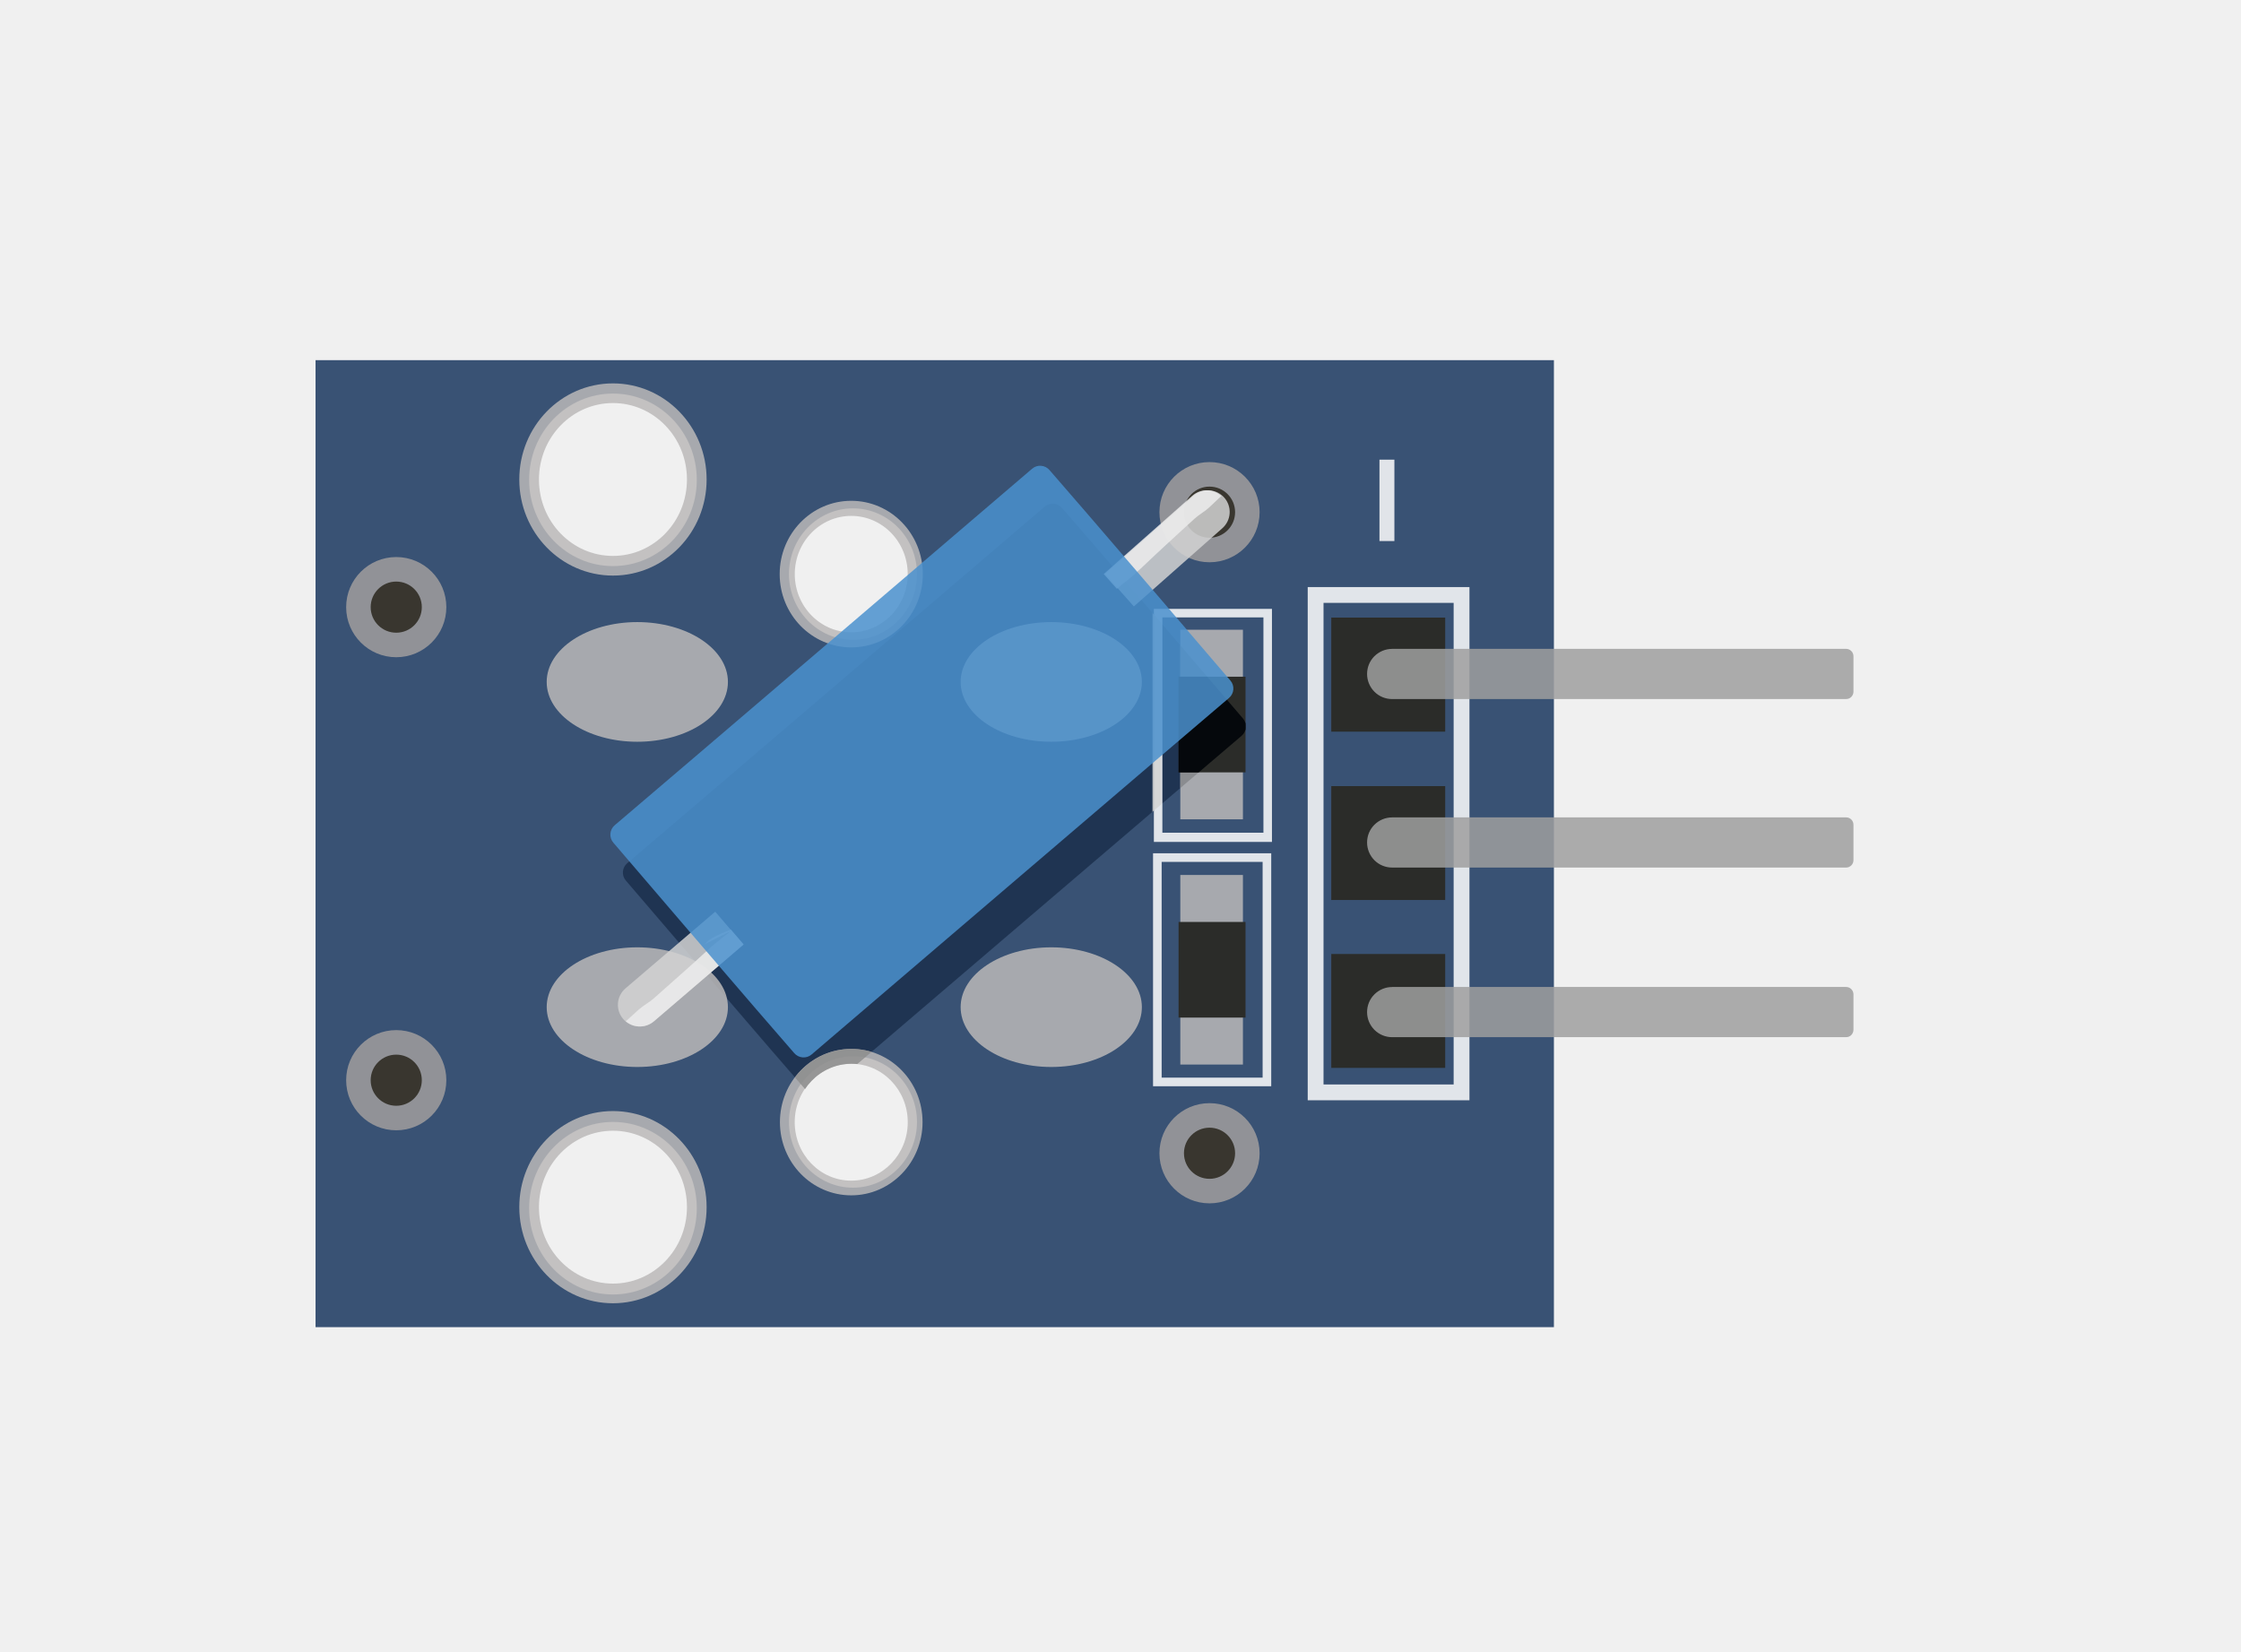
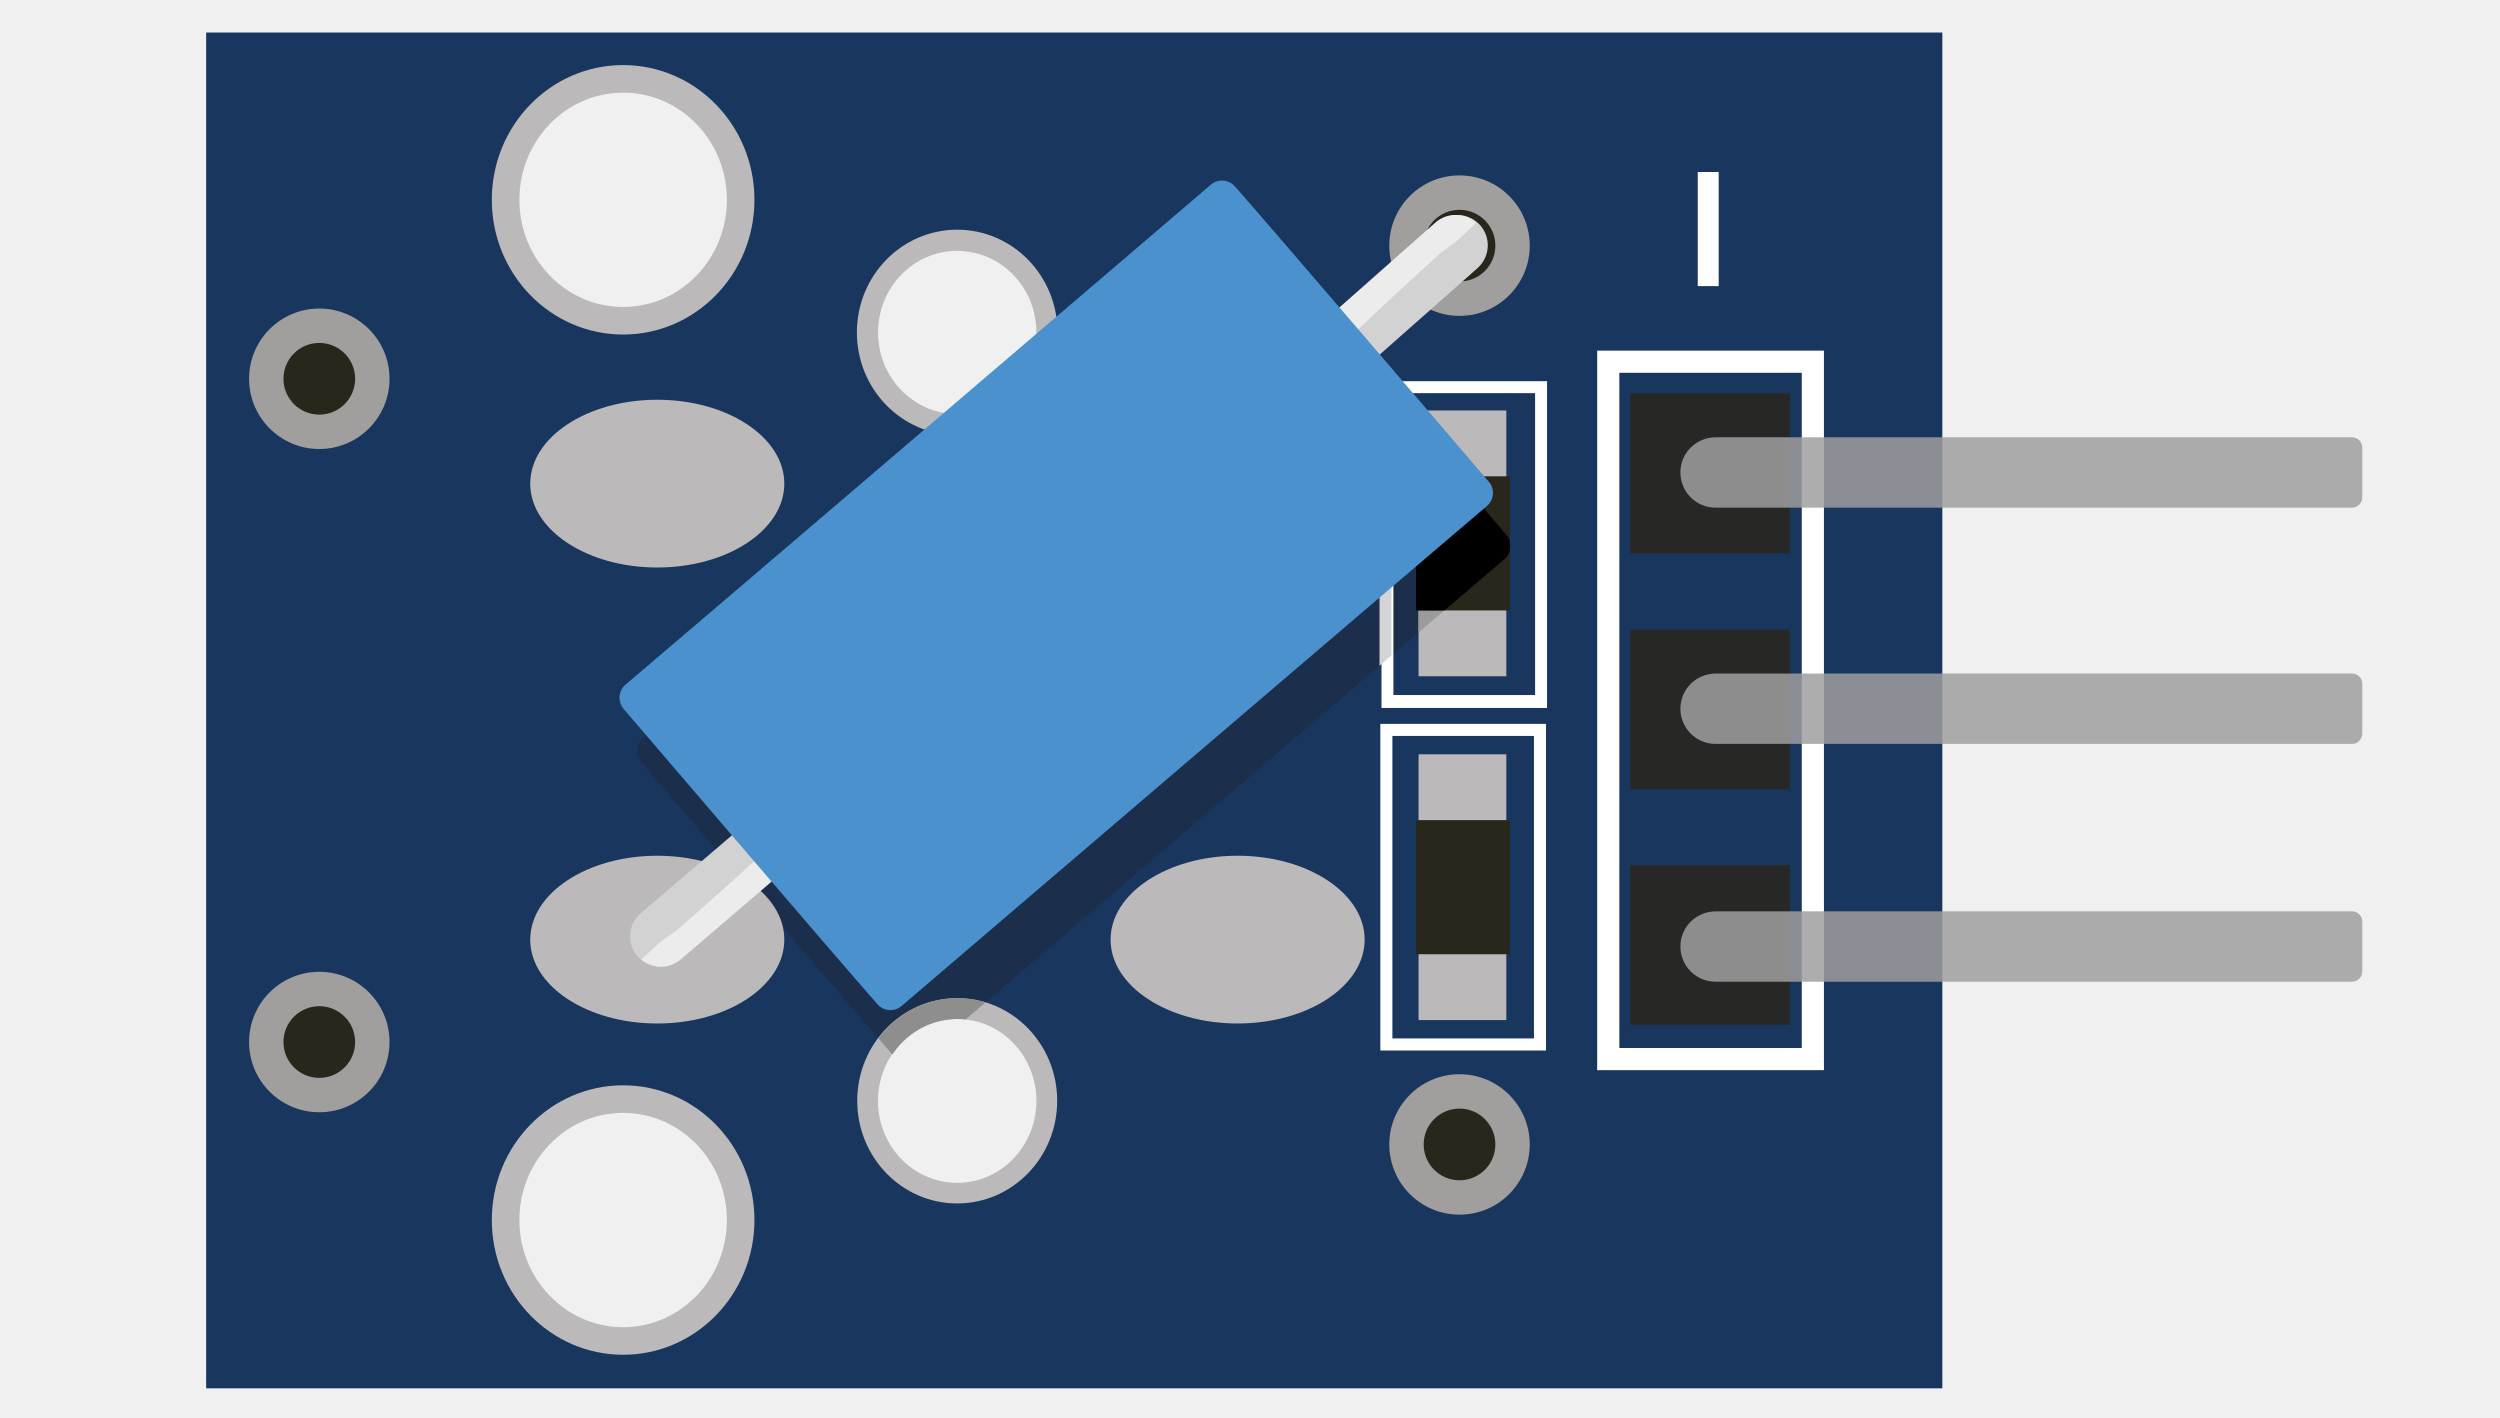
- <svg xmlns="http://www.w3.org/2000/svg" viewBox="0 0 133 98">
+ <svg xmlns="http://www.w3.org/2000/svg" viewBox="0 0 105.829 60">
  <defs id="defs68">
    <clipPath id="g">
      <path d="M 78.1,4.2 H 6.9 V 59.8 H 78.1 Z M 24,48 C 26.66,48 28.82,50.22 28.82,52.96 28.82,55.7 26.66,57.92 24,57.92 21.34,57.92 19.18,55.7 19.18,52.96 19.18,50.22 21.34,48 24,48 Z M 37.8,44.22 C 39.83,44.22 41.48,45.92 41.48,48 41.48,50.08 39.83,51.78 37.8,51.78 35.77,51.78 34.12,50.08 34.12,48 34.12,45.92 35.77,44.22 37.8,44.22 Z M 37.8,12.72 C 39.83,12.72 41.48,14.42 41.48,16.5 41.48,18.59 39.83,20.28 37.8,20.28 35.77,20.28 34.12,18.58 34.12,16.5 34.12,14.41 35.77,12.72 37.8,12.72 Z M 24,6.12 C 26.66,6.12 28.82,8.34 28.82,11.08 28.82,13.82 26.66,16.04 24,16.04 21.34,16.04 19.18,13.82 19.18,11.08 19.18,8.34 21.34,6.12 24,6.12 Z" id="path25" />
    </clipPath>
    <clipPath id="f">
      <path d="M 37.7,43.8 C 35.44,43.8 33.6,45.68 33.6,48.01 33.6,50.34 35.44,52.22 37.7,52.22 39.96,52.22 41.8,50.34 41.8,48.01 41.8,45.68 39.96,43.8 37.7,43.8 Z M 37.7,44.655 C 39.5,44.655 40.95,46.165 40.95,48.015 40.95,49.865 39.5,51.375 37.7,51.375 35.9,51.375 34.45,49.865 34.45,48.015 34.45,46.165 35.9,44.655 37.7,44.655 Z" id="path39" />
    </clipPath>
    <clipPath id="e">
      <path d="M 31.5,37.8 29.88,35.91 C 29.88,35.91 26.43,38.86 24.72,40.32 24.469,40.535 24.313,40.841 24.288,41.17 24.262,41.499 24.368,41.825 24.583,42.076 V 42.077 C 24.798,42.327 25.104,42.483 25.433,42.508 25.762,42.534 26.088,42.428 26.339,42.213 28.059,40.743 31.499,37.793 31.499,37.793 Z" id="path42" />
    </clipPath>
    <clipPath id="b">
      <path d="M 55,18.5 V 31.9 H 61.79 V 18.5 Z M 55.489,23.61 V 18.99 H 61.299 V 23.61 31.37 H 55.489 Z" id="path54" />
    </clipPath>
    <clipPath id="a">
      <path d="M 52.2,16.5 53.85,18.36 C 53.85,18.36 57.25,15.36 58.94,13.86 59.187,13.641 59.337,13.333 59.357,13.003 59.377,12.674 59.266,12.35 59.047,12.102 H 59.046 C 58.828,11.855 58.519,11.704 58.19,11.684 57.86,11.664 57.536,11.776 57.289,11.995 55.599,13.495 52.199,16.495 52.199,16.495 Z" id="path64" />
    </clipPath>
  </defs>
-   <g id="g72">
-     <path d="M 92.222,21.376 H 18.727 V 78.769 H 92.222 Z M 36.378,66.588 C 39.124,66.588 41.353,68.88 41.353,71.708 41.353,74.536 39.124,76.828 36.378,76.828 33.632,76.828 31.403,74.536 31.403,71.708 31.403,68.88 33.632,66.588 36.378,66.588 Z M 50.623,62.686 C 52.718,62.686 54.422,64.441 54.422,66.588 54.422,68.735 52.718,70.49 50.623,70.49 48.527,70.49 46.824,68.735 46.824,66.588 46.824,64.441 48.527,62.686 50.623,62.686 Z M 50.623,30.171 C 52.718,30.171 54.422,31.926 54.422,34.073 54.422,36.23 52.718,37.975 50.623,37.975 48.527,37.975 46.824,36.22 46.824,34.073 46.824,31.916 48.527,30.171 50.623,30.171 Z M 36.378,23.358 C 39.124,23.358 41.353,25.65 41.353,28.478 41.353,31.307 39.124,33.598 36.378,33.598 33.632,33.598 31.403,31.307 31.403,28.478 31.403,25.65 33.632,23.358 36.378,23.358 Z" fill="#19365e" id="path24" style="opacity:0.85;stroke-width:1.042" />
-     <g transform="matrix(1.032232,0,0,1.032232,11.62517,17.04109)" clip-path="url(#g)" id="g26" style="opacity:0.85;stroke-width:1.01">
-       <path d="M 49.8,12.7 C 49.544,12.401 49.095,12.366 48.8,12.622 45.5,15.442 28.1,30.322 24.8,33.122 24.501,33.377 24.466,33.827 24.722,34.122 26.552,36.262 33.272,44.112 35.122,46.222 35.377,46.521 35.827,46.556 36.122,46.3 39.422,43.48 56.822,28.6 60.122,25.8 60.421,25.545 60.456,25.095 60.201,24.8 58.371,22.66 51.651,14.81 49.801,12.7 Z" fill="#1b2f4c" id="path26" style="stroke-width:1.01" />
+   <path d="M 82.222,1.376 H 8.727 V 58.769 H 82.222 Z M 26.378,46.588 C 29.124,46.588 31.353,48.88 31.353,51.708 31.353,54.536 29.124,56.828 26.378,56.828 23.632,56.828 21.403,54.536 21.403,51.708 21.403,48.88 23.632,46.588 26.378,46.588 Z M 40.623,42.686 C 42.718,42.686 44.422,44.441 44.422,46.588 44.422,48.735 42.718,50.49 40.623,50.49 38.527,50.49 36.824,48.735 36.824,46.588 36.824,44.441 38.527,42.686 40.623,42.686 Z M 40.623,10.171 C 42.718,10.171 44.422,11.926 44.422,14.073 44.422,16.23 42.718,17.975 40.623,17.975 38.527,17.975 36.824,16.22 36.824,14.073 36.824,11.916 38.527,10.171 40.623,10.171 Z M 26.378,3.358 C 29.124,3.358 31.353,5.65 31.353,8.478 31.353,11.307 29.124,13.598 26.378,13.598 23.632,13.598 21.403,11.307 21.403,8.478 21.403,5.65 23.632,3.358 26.378,3.358 Z" fill="#19365e" id="path24" style="opacity:1;stroke-width:1.042" />
+   <g transform="matrix(1.032232,0,0,1.032232,1.625165,-2.958911)" clip-path="url(#g)" id="g26" style="opacity:1;stroke-width:1.01">
+     <path d="M 49.8,12.7 C 49.544,12.401 49.095,12.366 48.8,12.622 45.5,15.442 28.1,30.322 24.8,33.122 24.501,33.377 24.466,33.827 24.722,34.122 26.552,36.262 33.272,44.112 35.122,46.222 35.377,46.521 35.827,46.556 36.122,46.3 39.422,43.48 56.822,28.6 60.122,25.8 60.421,25.545 60.456,25.095 60.201,24.8 58.371,22.66 51.651,14.81 49.801,12.7 Z" fill="#1b2f4c" id="path26" style="stroke-width:1.01" />
+   </g>
+   <g fill="#bbb9b9" id="g29" style="opacity:1;stroke-width:1.01" transform="matrix(1.032232,0,0,1.032232,8.726923,1.376465)">
+     <ellipse cx="18.5" cy="18.5" rx="5.21" ry="3.44" id="ellipse26" style="stroke-width:1.01" />
+     <ellipse cx="42.3" cy="18.5" rx="5.21" ry="3.44" id="ellipse27" style="stroke-width:1.01" />
+     <ellipse cx="18.5" cy="37.2" rx="5.21" ry="3.44" id="ellipse28" style="stroke-width:1.01" />
+     <ellipse cx="42.3" cy="37.2" rx="5.21" ry="3.44" id="ellipse29" style="stroke-width:1.01" />
+   </g>
+   <path d="M 68.08,15.312 V 44.833 H 76.741 V 15.312 Z" fill="none" stroke="#ffffff" stroke-width="0.938px" id="path29" style="opacity:1" />
+   <g id="g71" transform="translate(-10,-20.05937)">
+     <path d="M 79.009,56.679 V 63.44 H 85.77 V 56.679 Z" id="path30" style="opacity:0.85;fill:#29261c;stroke-width:1.042" />
+     <path d="M 82.622,58.64 C 82.228,58.64 81.85,58.797 81.569,59.076 81.288,59.354 81.134,59.733 81.134,60.129 81.134,60.524 81.291,60.901 81.569,61.181 81.848,61.46 82.226,61.617 82.622,61.617 H 109.563 C 109.805,61.617 110,61.421 110,61.179 V 59.074 C 110,58.833 109.805,58.637 109.563,58.637 H 82.622 Z" id="path33" style="opacity:0.85;fill:#9f9f9f;stroke-width:1.042" />
+   </g>
+   <g id="g70" transform="translate(-10,-20.01059)">
+     <path d="M 79.009,46.666 V 53.427 H 85.77 V 46.666 Z" id="path31" style="opacity:0.85;fill:#29261c;stroke-width:1.042" />
+     <path d="M 82.622,48.524 C 82.228,48.524 81.85,48.681 81.569,48.96 81.288,49.238 81.134,49.617 81.134,50.013 81.134,50.408 81.291,50.785 81.569,51.066 81.848,51.344 82.226,51.501 82.622,51.501 H 109.563 C 109.805,51.501 110,51.305 110,51.063 V 48.958 C 110,48.717 109.805,48.521 109.563,48.521 H 82.622 Z" id="path34" style="opacity:0.85;fill:#9f9f9f;stroke-width:1.042" />
+   </g>
+   <g id="g69" transform="translate(-10,-20)">
+     <path d="M 79.009,36.654 V 43.425 H 85.77 V 36.654 Z" id="path32" style="opacity:0.85;fill:#29261c;stroke-width:1.042" />
+     <path d="M 82.622,38.512 C 82.228,38.512 81.85,38.668 81.569,38.947 81.288,39.226 81.134,39.604 81.134,40 V 40.001 C 81.134,40.395 81.291,40.773 81.569,41.054 81.848,41.335 82.226,41.49 82.622,41.49 H 109.563 C 109.805,41.49 110,41.294 110,41.053 V 38.947 C 110,38.706 109.805,38.51 109.563,38.51 H 82.622 Z" id="path35" style="opacity:0.85;fill:#9f9f9f;stroke-width:1.042" />
+   </g>
+   <g fill="#0e0f0d" stroke="#bbb9b9" stroke-linejoin="miter" stroke-width="1.847px" r="2.59" id="g38" transform="matrix(1.032232,0,0,1.032232,8.726923,1.376465)" style="opacity:0.85">
+     <circle cx="42.2" cy="18.4" id="circle35" r="0" style="stroke-width:1.847px" />
+     <circle cx="18.4" cy="18.4" id="circle36" r="0" style="stroke-width:1.847px" />
+     <circle cx="18.4" cy="37.1" id="circle37" r="0" style="stroke-width:1.847px" />
+     <circle cx="42.2" cy="37.1" id="circle38" r="0" style="stroke-width:1.847px" />
+   </g>
+   <ellipse cx="26.378" cy="51.646" rx="4.975" ry="5.12" fill="none" stroke="#bbb9b9" stroke-linejoin="miter" stroke-width="1.167px" id="ellipse38" style="opacity:1" />
+   <path d="M 40.52,42.253 C 38.187,42.253 36.288,44.193 36.288,46.599 36.288,49.004 38.187,50.944 40.52,50.944 42.853,50.944 44.752,49.004 44.752,46.599 44.752,44.193 42.853,42.253 40.52,42.253 Z M 40.52,43.135 C 42.378,43.135 43.874,44.694 43.874,46.604 43.874,48.513 42.378,50.072 40.52,50.072 38.662,50.072 37.165,48.513 37.165,46.604 37.165,44.694 38.662,43.135 40.52,43.135 Z" fill="#bbb9b9" id="path38" style="opacity:1;stroke-width:1.042" />
+   <g transform="matrix(1.032232,0,0,1.032232,1.625165,-2.958911)" clip-path="url(#f)" id="g40" style="opacity:1;stroke-width:1.01">
+     <path d="M 49.8,12.7 C 49.544,12.401 49.095,12.366 48.8,12.622 45.5,15.442 28.1,30.322 24.8,33.122 24.501,33.377 24.466,33.827 24.722,34.122 26.552,36.262 33.272,44.112 35.122,46.222 35.377,46.521 35.827,46.556 36.122,46.3 39.422,43.48 56.822,28.6 60.122,25.8 60.421,25.545 60.456,25.095 60.201,24.8 58.371,22.66 51.651,14.81 49.801,12.7 Z" fill="#8e8e8e" id="path40" style="stroke-width:1.01" />
+   </g>
+   <ellipse cx="40.52" cy="14.073" rx="3.799" ry="3.902" fill="none" stroke="#bbb9b9" stroke-linejoin="miter" stroke-width="0.896px" id="ellipse40" style="opacity:1" />
+   <ellipse cx="26.378" cy="8.458" rx="4.975" ry="5.12" fill="none" stroke="#bbb9b9" stroke-linejoin="miter" stroke-width="1.167px" id="ellipse41" style="opacity:1" />
+   <path d="M 34.12,36.059 32.448,34.109 C 32.448,34.109 28.886,37.154 27.121,38.661 26.862,38.883 26.701,39.198 26.675,39.538 26.649,39.878 26.758,40.214 26.98,40.473 V 40.474 C 27.202,40.732 27.518,40.893 27.857,40.919 28.197,40.946 28.533,40.837 28.792,40.615 30.568,39.097 34.119,36.052 34.119,36.052 Z" fill="#d2d2d2" id="path41" style="opacity:1;stroke-width:1.042" />
+   <g transform="matrix(1.032232,0,0,1.032232,1.625165,-2.958911)" clip-path="url(#e)" id="g43" style="opacity:1;stroke-width:1.01">
+     <path d="M 31,36.9 C 30.811,36.925 30.699,37.085 30.551,37.194 30.133,37.503 29.743,37.829 29.361,38.179 28.361,39.106 27.331,39.999 26.311,40.909 26.052,41.14 25.735,41.297 25.475,41.526 24.888,42.043 24.345,42.666 23.565,42.876 23.476,42.901 23.315,43 23.231,43 23.174,43 23.343,42.994 23.399,43 23.492,43.009 23.578,43.032 23.674,43.037 24.016,43.054 24.375,43.053 24.714,43.032 25.708,42.97 26.764,42.613 27.724,42.357 29.264,41.946 30.624,41.347 31.814,40.237 32.334,39.751 32.752,39.157 33.194,38.597 33.776,37.874 34.294,37.127 34.604,36.247 34.622,36.195 34.278,36.141 34.239,36.133 33.767,36.038 33.328,36.01 32.839,36.01 32.184,36.01 31.399,36.636 30.839,36.904 30.427,37.1 29.589,37.347 29.279,37.77" fill="#ececec" id="path43" style="stroke-width:1.01" />
+   </g>
+   <g transform="matrix(1.032232,0,0,1.032232,1.625165,-2.958911)" id="g45" style="opacity:1;stroke-width:1.01">
+     <path d="M 56.6,33.8 V 44.7 H 60.2 V 33.8 Z" fill="#bbb9b9" id="path44" style="stroke-width:1.01" />
+     <path d="M 56.5,36.5 V 42 H 60.35 V 36.5 Z" fill="#29261c" id="path45" style="stroke-width:1.01" />
+   </g>
+   <g transform="matrix(1.032232,0,0,1.032232,1.625165,-2.958911)" id="g52" style="opacity:1;stroke-width:1.01">
+     <path d="M 56.6,19.7 V 30.6 H 60.2 V 19.7 Z" fill="#bbb9b9" id="path46" style="stroke-width:1.01" />
+     <clipPath id="d">
+       <path d="M 56.6,19.7 V 30.6 H 60.2 V 19.7 Z" id="path47" />
+     </clipPath>
+     <g clip-path="url(#d)" id="g48" style="stroke-width:1.01">
+       <path d="M 49.8,12.7 C 49.544,12.401 49.095,12.366 48.8,12.622 45.5,15.442 28.1,30.322 24.8,33.122 24.501,33.377 24.466,33.827 24.722,34.122 26.552,36.262 33.272,44.112 35.122,46.222 35.377,46.521 35.827,46.556 36.122,46.3 39.422,43.48 56.822,28.6 60.122,25.8 60.421,25.545 60.456,25.095 60.201,24.8 58.371,22.66 51.651,14.81 49.801,12.7 Z" fill="#9c9b9b" id="path48" style="stroke-width:1.01" />
    </g>
-     <g fill="#bbb9b9" id="g29" style="opacity:0.85;stroke-width:1.01" transform="matrix(1.032232,0,0,1.032232,18.72692,21.37646)">
-       <ellipse cx="18.5" cy="18.5" rx="5.21" ry="3.44" id="ellipse26" style="stroke-width:1.01" />
-       <ellipse cx="42.3" cy="18.5" rx="5.21" ry="3.44" id="ellipse27" style="stroke-width:1.01" />
-       <ellipse cx="18.5" cy="37.2" rx="5.21" ry="3.44" id="ellipse28" style="stroke-width:1.01" />
-       <ellipse cx="42.3" cy="37.2" rx="5.21" ry="3.44" id="ellipse29" style="stroke-width:1.01" />
-     </g>
-     <path d="M 78.08,35.312 V 64.833 H 86.741 V 35.312 Z" fill="none" stroke="#ffffff" stroke-width="0.938px" id="path29" style="opacity:0.85" />
-     <g id="g71" transform="translate(0,-0.0593705)">
-       <path d="M 79.009,56.679 V 63.44 H 85.77 V 56.679 Z" id="path30" style="opacity:0.85;fill:#29261c;stroke-width:1.042" />
-       <path d="M 82.622,58.64 C 82.228,58.64 81.85,58.797 81.569,59.076 81.288,59.354 81.134,59.733 81.134,60.129 81.134,60.524 81.291,60.901 81.569,61.181 81.848,61.46 82.226,61.617 82.622,61.617 H 109.563 C 109.805,61.617 110,61.421 110,61.179 V 59.074 C 110,58.833 109.805,58.637 109.563,58.637 H 82.622 Z" id="path33" style="opacity:0.85;fill:#9f9f9f;stroke-width:1.042" />
-     </g>
-     <g id="g70" transform="translate(0,-0.01058897)">
-       <path d="M 79.009,46.666 V 53.427 H 85.77 V 46.666 Z" id="path31" style="opacity:0.85;fill:#29261c;stroke-width:1.042" />
-       <path d="M 82.622,48.524 C 82.228,48.524 81.85,48.681 81.569,48.96 81.288,49.238 81.134,49.617 81.134,50.013 81.134,50.408 81.291,50.785 81.569,51.066 81.848,51.344 82.226,51.501 82.622,51.501 H 109.563 C 109.805,51.501 110,51.305 110,51.063 V 48.958 C 110,48.717 109.805,48.521 109.563,48.521 H 82.622 Z" id="path34" style="opacity:0.85;fill:#9f9f9f;stroke-width:1.042" />
-     </g>
-     <g id="g69">
-       <path d="M 79.009,36.654 V 43.425 H 85.77 V 36.654 Z" id="path32" style="opacity:0.85;fill:#29261c;stroke-width:1.042" />
-       <path d="M 82.622,38.512 C 82.228,38.512 81.85,38.668 81.569,38.947 81.288,39.226 81.134,39.604 81.134,40 V 40.001 C 81.134,40.395 81.291,40.773 81.569,41.054 81.848,41.335 82.226,41.49 82.622,41.49 H 109.563 C 109.805,41.49 110,41.294 110,41.053 V 38.947 C 110,38.706 109.805,38.51 109.563,38.51 H 82.622 Z" id="path35" style="opacity:0.85;fill:#9f9f9f;stroke-width:1.042" />
-     </g>
-     <g fill="#0e0f0d" stroke="#bbb9b9" stroke-linejoin="miter" stroke-width="1.847px" r="2.59" id="g38" transform="matrix(1.032232,0,0,1.032232,18.72692,21.37646)" style="opacity:0.85">
-       <circle cx="42.2" cy="18.4" id="circle35" r="0" style="stroke-width:1.847px" />
-       <circle cx="18.4" cy="18.4" id="circle36" r="0" style="stroke-width:1.847px" />
-       <circle cx="18.4" cy="37.1" id="circle37" r="0" style="stroke-width:1.847px" />
-       <circle cx="42.2" cy="37.1" id="circle38" r="0" style="stroke-width:1.847px" />
-     </g>
-     <ellipse cx="36.378" cy="71.646" rx="4.975" ry="5.12" fill="none" stroke="#bbb9b9" stroke-linejoin="miter" stroke-width="1.167px" id="ellipse38" style="opacity:0.85" />
-     <path d="M 50.52,62.253 C 48.187,62.253 46.288,64.193 46.288,66.599 46.288,69.004 48.187,70.944 50.52,70.944 52.853,70.944 54.752,69.004 54.752,66.599 54.752,64.193 52.853,62.253 50.52,62.253 Z M 50.52,63.135 C 52.378,63.135 53.874,64.694 53.874,66.604 53.874,68.513 52.378,70.072 50.52,70.072 48.662,70.072 47.165,68.513 47.165,66.604 47.165,64.694 48.662,63.135 50.52,63.135 Z" fill="#bbb9b9" id="path38" style="opacity:0.85;stroke-width:1.042" />
-     <g transform="matrix(1.032232,0,0,1.032232,11.62517,17.04109)" clip-path="url(#f)" id="g40" style="opacity:0.85;stroke-width:1.01">
-       <path d="M 49.8,12.7 C 49.544,12.401 49.095,12.366 48.8,12.622 45.5,15.442 28.1,30.322 24.8,33.122 24.501,33.377 24.466,33.827 24.722,34.122 26.552,36.262 33.272,44.112 35.122,46.222 35.377,46.521 35.827,46.556 36.122,46.3 39.422,43.48 56.822,28.6 60.122,25.8 60.421,25.545 60.456,25.095 60.201,24.8 58.371,22.66 51.651,14.81 49.801,12.7 Z" fill="#8e8e8e" id="path40" style="stroke-width:1.01" />
-     </g>
-     <ellipse cx="50.52" cy="34.073" rx="3.799" ry="3.902" fill="none" stroke="#bbb9b9" stroke-linejoin="miter" stroke-width="0.896px" id="ellipse40" style="opacity:0.85" />
-     <ellipse cx="36.378" cy="28.458" rx="4.975" ry="5.12" fill="none" stroke="#bbb9b9" stroke-linejoin="miter" stroke-width="1.167px" id="ellipse41" style="opacity:0.85" />
-     <path d="M 44.12,56.059 42.448,54.109 C 42.448,54.109 38.886,57.154 37.121,58.661 36.862,58.883 36.701,59.198 36.675,59.538 36.649,59.878 36.758,60.214 36.98,60.473 V 60.474 C 37.202,60.732 37.518,60.893 37.857,60.919 38.197,60.946 38.533,60.837 38.792,60.615 40.568,59.097 44.119,56.052 44.119,56.052 Z" fill="#d2d2d2" id="path41" style="opacity:0.85;stroke-width:1.042" />
-     <g transform="matrix(1.032232,0,0,1.032232,11.62517,17.04109)" clip-path="url(#e)" id="g43" style="opacity:0.85;stroke-width:1.01">
-       <path d="M 31,36.9 C 30.811,36.925 30.699,37.085 30.551,37.194 30.133,37.503 29.743,37.829 29.361,38.179 28.361,39.106 27.331,39.999 26.311,40.909 26.052,41.14 25.735,41.297 25.475,41.526 24.888,42.043 24.345,42.666 23.565,42.876 23.476,42.901 23.315,43 23.231,43 23.174,43 23.343,42.994 23.399,43 23.492,43.009 23.578,43.032 23.674,43.037 24.016,43.054 24.375,43.053 24.714,43.032 25.708,42.97 26.764,42.613 27.724,42.357 29.264,41.946 30.624,41.347 31.814,40.237 32.334,39.751 32.752,39.157 33.194,38.597 33.776,37.874 34.294,37.127 34.604,36.247 34.622,36.195 34.278,36.141 34.239,36.133 33.767,36.038 33.328,36.01 32.839,36.01 32.184,36.01 31.399,36.636 30.839,36.904 30.427,37.1 29.589,37.347 29.279,37.77" fill="#ececec" id="path43" style="stroke-width:1.01" />
-     </g>
-     <g transform="matrix(1.032232,0,0,1.032232,11.62517,17.04109)" id="g45" style="opacity:0.85;stroke-width:1.01">
-       <path d="M 56.6,33.8 V 44.7 H 60.2 V 33.8 Z" fill="#bbb9b9" id="path44" style="stroke-width:1.01" />
-       <path d="M 56.5,36.5 V 42 H 60.35 V 36.5 Z" fill="#29261c" id="path45" style="stroke-width:1.01" />
-     </g>
-     <g transform="matrix(1.032232,0,0,1.032232,11.62517,17.04109)" id="g52" style="opacity:0.85;stroke-width:1.01">
-       <path d="M 56.6,19.7 V 30.6 H 60.2 V 19.7 Z" fill="#bbb9b9" id="path46" style="stroke-width:1.01" />
-       <clipPath id="d">
-         <path d="M 56.6,19.7 V 30.6 H 60.2 V 19.7 Z" id="path47" />
-       </clipPath>
-       <g clip-path="url(#d)" id="g48" style="stroke-width:1.01">
-         <path d="M 49.8,12.7 C 49.544,12.401 49.095,12.366 48.8,12.622 45.5,15.442 28.1,30.322 24.8,33.122 24.501,33.377 24.466,33.827 24.722,34.122 26.552,36.262 33.272,44.112 35.122,46.222 35.377,46.521 35.827,46.556 36.122,46.3 39.422,43.48 56.822,28.6 60.122,25.8 60.421,25.545 60.456,25.095 60.201,24.8 58.371,22.66 51.651,14.81 49.801,12.7 Z" fill="#9c9b9b" id="path48" style="stroke-width:1.01" />
-       </g>
-       <path d="M 56.5,22.4 V 27.9 H 60.35 V 22.4 Z" fill="#29261c" id="path49" style="stroke-width:1.01" />
-       <clipPath id="c">
-         <path d="M 56.5,22.4 V 27.9 H 60.35 V 22.4 Z" id="path50" />
-       </clipPath>
-       <g clip-path="url(#c)" id="g51" style="stroke-width:1.01">
-         <path d="M 49.8,12.7 C 49.544,12.401 49.095,12.366 48.8,12.622 45.5,15.442 28.1,30.322 24.8,33.122 24.501,33.377 24.466,33.827 24.722,34.122 26.552,36.262 33.272,44.112 35.122,46.222 35.377,46.521 35.827,46.556 36.122,46.3 39.422,43.48 56.822,28.6 60.122,25.8 60.421,25.545 60.456,25.095 60.201,24.8 58.371,22.66 51.651,14.81 49.801,12.7 Z" id="path51" style="stroke-width:1.01" />
-       </g>
-     </g>
-     <path d="M 75.19,50.898 V 64.214 H 68.687 V 50.898 Z" fill="none" stroke="#ffffff" stroke-linejoin="miter" stroke-width="0.511px" id="path52" style="opacity:0.85" />
-     <path d="M 68.481,36.137 V 49.969 H 75.489 V 36.137 Z M 68.985,41.412 V 36.643 H 74.983 V 41.412 49.422 H 68.985 Z" fill="#ffffff" id="path53" style="opacity:0.85;stroke-width:1.042" />
-     <g transform="matrix(1.032232,0,0,1.032232,11.62517,17.04109)" clip-path="url(#b)" id="g55" style="opacity:0.85;stroke-width:1.01">
-       <path d="M 49.8,12.7 C 49.544,12.401 49.095,12.366 48.8,12.622 45.5,15.442 28.1,30.322 24.8,33.122 24.501,33.377 24.466,33.827 24.722,34.122 26.552,36.262 33.272,44.112 35.122,46.222 35.377,46.521 35.827,46.556 36.122,46.3 39.422,43.48 56.822,28.6 60.122,25.8 60.421,25.545 60.456,25.095 60.201,24.8 58.371,22.66 51.651,14.81 49.801,12.7 Z" fill="#d4d4d4" id="path55" style="stroke-width:1.01" />
-     </g>
-     <path d="M 82.312,32.112 V 27.281" fill="none" stroke="#fffefe" stroke-linejoin="miter" stroke-width="0.886px" id="path56" style="opacity:0.85" />
-     <g fill="#a19e9e" id="g59" style="opacity:0.85;stroke-width:1.01" transform="matrix(1.032232,0,0,1.032232,18.72692,21.37646)">
-       <circle cx="4.64" cy="41.4" r="2.88" id="circle56" style="stroke-width:1.01" />
-       <circle cx="4.64" cy="14.2" r="2.88" id="circle57" style="stroke-width:1.01" />
-       <circle cx="51.4" cy="8.74" r="2.88" id="circle58" style="stroke-width:1.01" />
-       <circle cx="51.4" cy="45.6" r="2.88" id="circle59" style="stroke-width:1.01" />
-     </g>
-     <g fill="#29261c" id="g63" style="opacity:0.85;stroke-width:1.01" transform="matrix(1.032232,0,0,1.032232,18.72692,21.37646)">
-       <circle cx="51.4" cy="45.6" r="1.47" id="circle60" style="stroke-width:1.01" />
-       <circle cx="4.64" cy="41.4" r="1.47" id="circle61" style="stroke-width:1.01" />
-       <circle cx="4.64" cy="14.2" r="1.47" id="circle62" style="stroke-width:1.01" />
-       <circle cx="51.4" cy="8.74" r="1.47" id="circle63" style="stroke-width:1.01" />
-     </g>
-     <path d="M 65.59,34.073 67.293,35.993 C 67.293,35.993 70.803,32.896 72.548,31.348 72.802,31.122 72.957,30.804 72.978,30.463 72.999,30.124 72.884,29.789 72.658,29.533 H 72.657 C 72.432,29.278 72.113,29.122 71.773,29.102 71.433,29.081 71.098,29.197 70.843,29.423 69.099,30.971 65.589,34.068 65.589,34.068 Z" fill="#d2d2d2" id="path63" style="opacity:0.85;stroke-width:1.042" />
-     <g transform="matrix(1.032232,0,0,1.032232,11.62517,17.04109)" clip-path="url(#a)" id="g65" style="opacity:0.85;stroke-width:1.01">
-       <path d="M 52.8,17.4 C 52.988,17.372 53.097,17.21 53.244,17.098 53.657,16.782 54.041,16.45 54.414,16.098 55.4,15.155 56.414,14.238 57.414,13.318 57.669,13.083 57.983,12.92 58.239,12.688 58.818,12.161 59.349,11.528 60.129,11.308 60.217,11.282 60.377,11.181 60.461,11.179 60.518,11.178 60.349,11.187 60.293,11.182 60.2,11.175 60.113,11.152 60.017,11.149 59.675,11.138 59.316,11.145 58.977,11.172 57.984,11.251 56.937,11.625 55.987,11.897 54.457,12.334 53.097,12.957 51.937,14.087 51.425,14.581 51.017,15.187 50.577,15.747 50.008,16.48 49.497,17.237 49.207,18.117 49.19,18.17 49.535,18.218 49.574,18.225 50.048,18.313 50.487,18.332 50.974,18.324 51.628,18.313 52.394,17.675 52.954,17.397" fill="#ececec" id="path65" style="stroke-width:1.01" />
-     </g>
-     <path d="M 62.287,27.9 C 62.023,27.592 61.559,27.555 61.255,27.82 57.849,30.731 39.888,46.09 36.481,48.98 36.173,49.244 36.137,49.708 36.401,50.013 38.29,52.222 45.226,60.325 47.136,62.503 47.4,62.811 47.865,62.847 48.168,62.583 51.575,59.672 69.535,44.313 72.942,41.422 73.25,41.158 73.287,40.695 73.022,40.39 71.133,38.181 64.197,30.078 62.287,27.9 Z" fill="#4a91ce" id="path66" style="opacity:0.85;stroke-width:1.042" />
-     <g id="g66" style="stroke-width:1.01" transform="matrix(0.9905309,0,0,0.9905309,-0.6125871,1.616926)">
-       
-       
-     </g>
-     <g id="g67" style="stroke-width:1.01" transform="matrix(0.9905309,0,0,0.9905309,-0.6125871,1.503607)">
-       
-       
-     </g>
-     <g id="g68" style="stroke-width:1.01" transform="matrix(0.9905309,0,0,0.9905309,-0.7364063,1.543705)">
-       
-       
+     <path d="M 56.5,22.4 V 27.9 H 60.35 V 22.4 Z" fill="#29261c" id="path49" style="stroke-width:1.01" />
+     <clipPath id="c">
+       <path d="M 56.5,22.4 V 27.9 H 60.35 V 22.4 Z" id="path50" />
+     </clipPath>
+     <g clip-path="url(#c)" id="g51" style="stroke-width:1.01">
+       <path d="M 49.8,12.7 C 49.544,12.401 49.095,12.366 48.8,12.622 45.5,15.442 28.1,30.322 24.8,33.122 24.501,33.377 24.466,33.827 24.722,34.122 26.552,36.262 33.272,44.112 35.122,46.222 35.377,46.521 35.827,46.556 36.122,46.3 39.422,43.48 56.822,28.6 60.122,25.8 60.421,25.545 60.456,25.095 60.201,24.8 58.371,22.66 51.651,14.81 49.801,12.7 Z" id="path51" style="stroke-width:1.01" />
    </g>
  </g>
+   <path d="M 65.19,30.898 V 44.214 H 58.687 V 30.898 Z" fill="none" stroke="#ffffff" stroke-linejoin="miter" stroke-width="0.511px" id="path52" style="opacity:1" />
+   <path d="M 58.481,16.137 V 29.969 H 65.489 V 16.137 Z M 58.985,21.412 V 16.643 H 64.983 V 21.412 29.422 H 58.985 Z" fill="#ffffff" id="path53" style="opacity:1;stroke-width:1.042" />
+   <g transform="matrix(1.032232,0,0,1.032232,1.625165,-2.958911)" clip-path="url(#b)" id="g55" style="opacity:1;stroke-width:1.01">
+     <path d="M 49.8,12.7 C 49.544,12.401 49.095,12.366 48.8,12.622 45.5,15.442 28.1,30.322 24.8,33.122 24.501,33.377 24.466,33.827 24.722,34.122 26.552,36.262 33.272,44.112 35.122,46.222 35.377,46.521 35.827,46.556 36.122,46.3 39.422,43.48 56.822,28.6 60.122,25.8 60.421,25.545 60.456,25.095 60.201,24.8 58.371,22.66 51.651,14.81 49.801,12.7 Z" fill="#d4d4d4" id="path55" style="stroke-width:1.01" />
+   </g>
+   <path d="M 72.312,12.112 V 7.281" fill="none" stroke="#fffefe" stroke-linejoin="miter" stroke-width="0.886px" id="path56" style="opacity:1" />
+   <g fill="#a19e9e" id="g59" style="opacity:1;stroke-width:1.01" transform="matrix(1.032232,0,0,1.032232,8.726923,1.376465)">
+     <circle cx="4.64" cy="41.4" r="2.88" id="circle56" style="stroke-width:1.01" />
+     <circle cx="4.64" cy="14.2" r="2.88" id="circle57" style="stroke-width:1.01" />
+     <circle cx="51.4" cy="8.74" r="2.88" id="circle58" style="stroke-width:1.01" />
+     <circle cx="51.4" cy="45.6" r="2.88" id="circle59" style="stroke-width:1.01" />
+   </g>
+   <g fill="#29261c" id="g63" style="opacity:1;stroke-width:1.01" transform="matrix(1.032232,0,0,1.032232,8.726923,1.376465)">
+     <circle cx="51.4" cy="45.6" r="1.47" id="circle60" style="stroke-width:1.01" />
+     <circle cx="4.64" cy="41.4" r="1.47" id="circle61" style="stroke-width:1.01" />
+     <circle cx="4.64" cy="14.2" r="1.47" id="circle62" style="stroke-width:1.01" />
+     <circle cx="51.4" cy="8.74" r="1.47" id="circle63" style="stroke-width:1.01" />
+   </g>
+   <path d="M 55.59,14.073 57.293,15.993 C 57.293,15.993 60.803,12.896 62.548,11.348 62.802,11.122 62.957,10.804 62.978,10.463 62.999,10.124 62.884,9.789 62.658,9.533 H 62.657 C 62.432,9.278 62.113,9.122 61.773,9.102 61.433,9.081 61.098,9.197 60.843,9.423 59.099,10.971 55.589,14.068 55.589,14.068 Z" fill="#d2d2d2" id="path63" style="opacity:1;stroke-width:1.042" />
+   <g transform="matrix(1.032232,0,0,1.032232,1.625165,-2.958911)" clip-path="url(#a)" id="g65" style="opacity:1;stroke-width:1.01">
+     <path d="M 52.8,17.4 C 52.988,17.372 53.097,17.21 53.244,17.098 53.657,16.782 54.041,16.45 54.414,16.098 55.4,15.155 56.414,14.238 57.414,13.318 57.669,13.083 57.983,12.92 58.239,12.688 58.818,12.161 59.349,11.528 60.129,11.308 60.217,11.282 60.377,11.181 60.461,11.179 60.518,11.178 60.349,11.187 60.293,11.182 60.2,11.175 60.113,11.152 60.017,11.149 59.675,11.138 59.316,11.145 58.977,11.172 57.984,11.251 56.937,11.625 55.987,11.897 54.457,12.334 53.097,12.957 51.937,14.087 51.425,14.581 51.017,15.187 50.577,15.747 50.008,16.48 49.497,17.237 49.207,18.117 49.19,18.17 49.535,18.218 49.574,18.225 50.048,18.313 50.487,18.332 50.974,18.324 51.628,18.313 52.394,17.675 52.954,17.397" fill="#ececec" id="path65" style="stroke-width:1.01" />
+   </g>
+   <path d="M 52.287,7.9 C 52.023,7.592 51.559,7.555 51.255,7.82 47.849,10.731 29.888,26.09 26.481,28.98 26.173,29.244 26.137,29.708 26.401,30.013 28.29,32.222 35.226,40.325 37.136,42.503 37.4,42.811 37.865,42.847 38.168,42.583 41.575,39.672 59.535,24.313 62.942,21.422 63.25,21.158 63.287,20.695 63.022,20.39 61.133,18.181 54.197,10.078 52.287,7.9 Z" fill="#4a91ce" id="path66" style="opacity:1;stroke-width:1.042" />
+   <g id="g66" style="stroke-width:1.01" transform="matrix(0.9905309,0,0,0.9905309,-10.61259,-18.38307)">
+     
+     
+   </g>
+   <g id="g67" style="stroke-width:1.01" transform="matrix(0.9905309,0,0,0.9905309,-10.61259,-18.49639)">
+     
+     
+   </g>
+   <g id="g68" style="stroke-width:1.01" transform="matrix(0.9905309,0,0,0.9905309,-10.73641,-18.4563)">
+     
+     
+   </g>
</svg>
